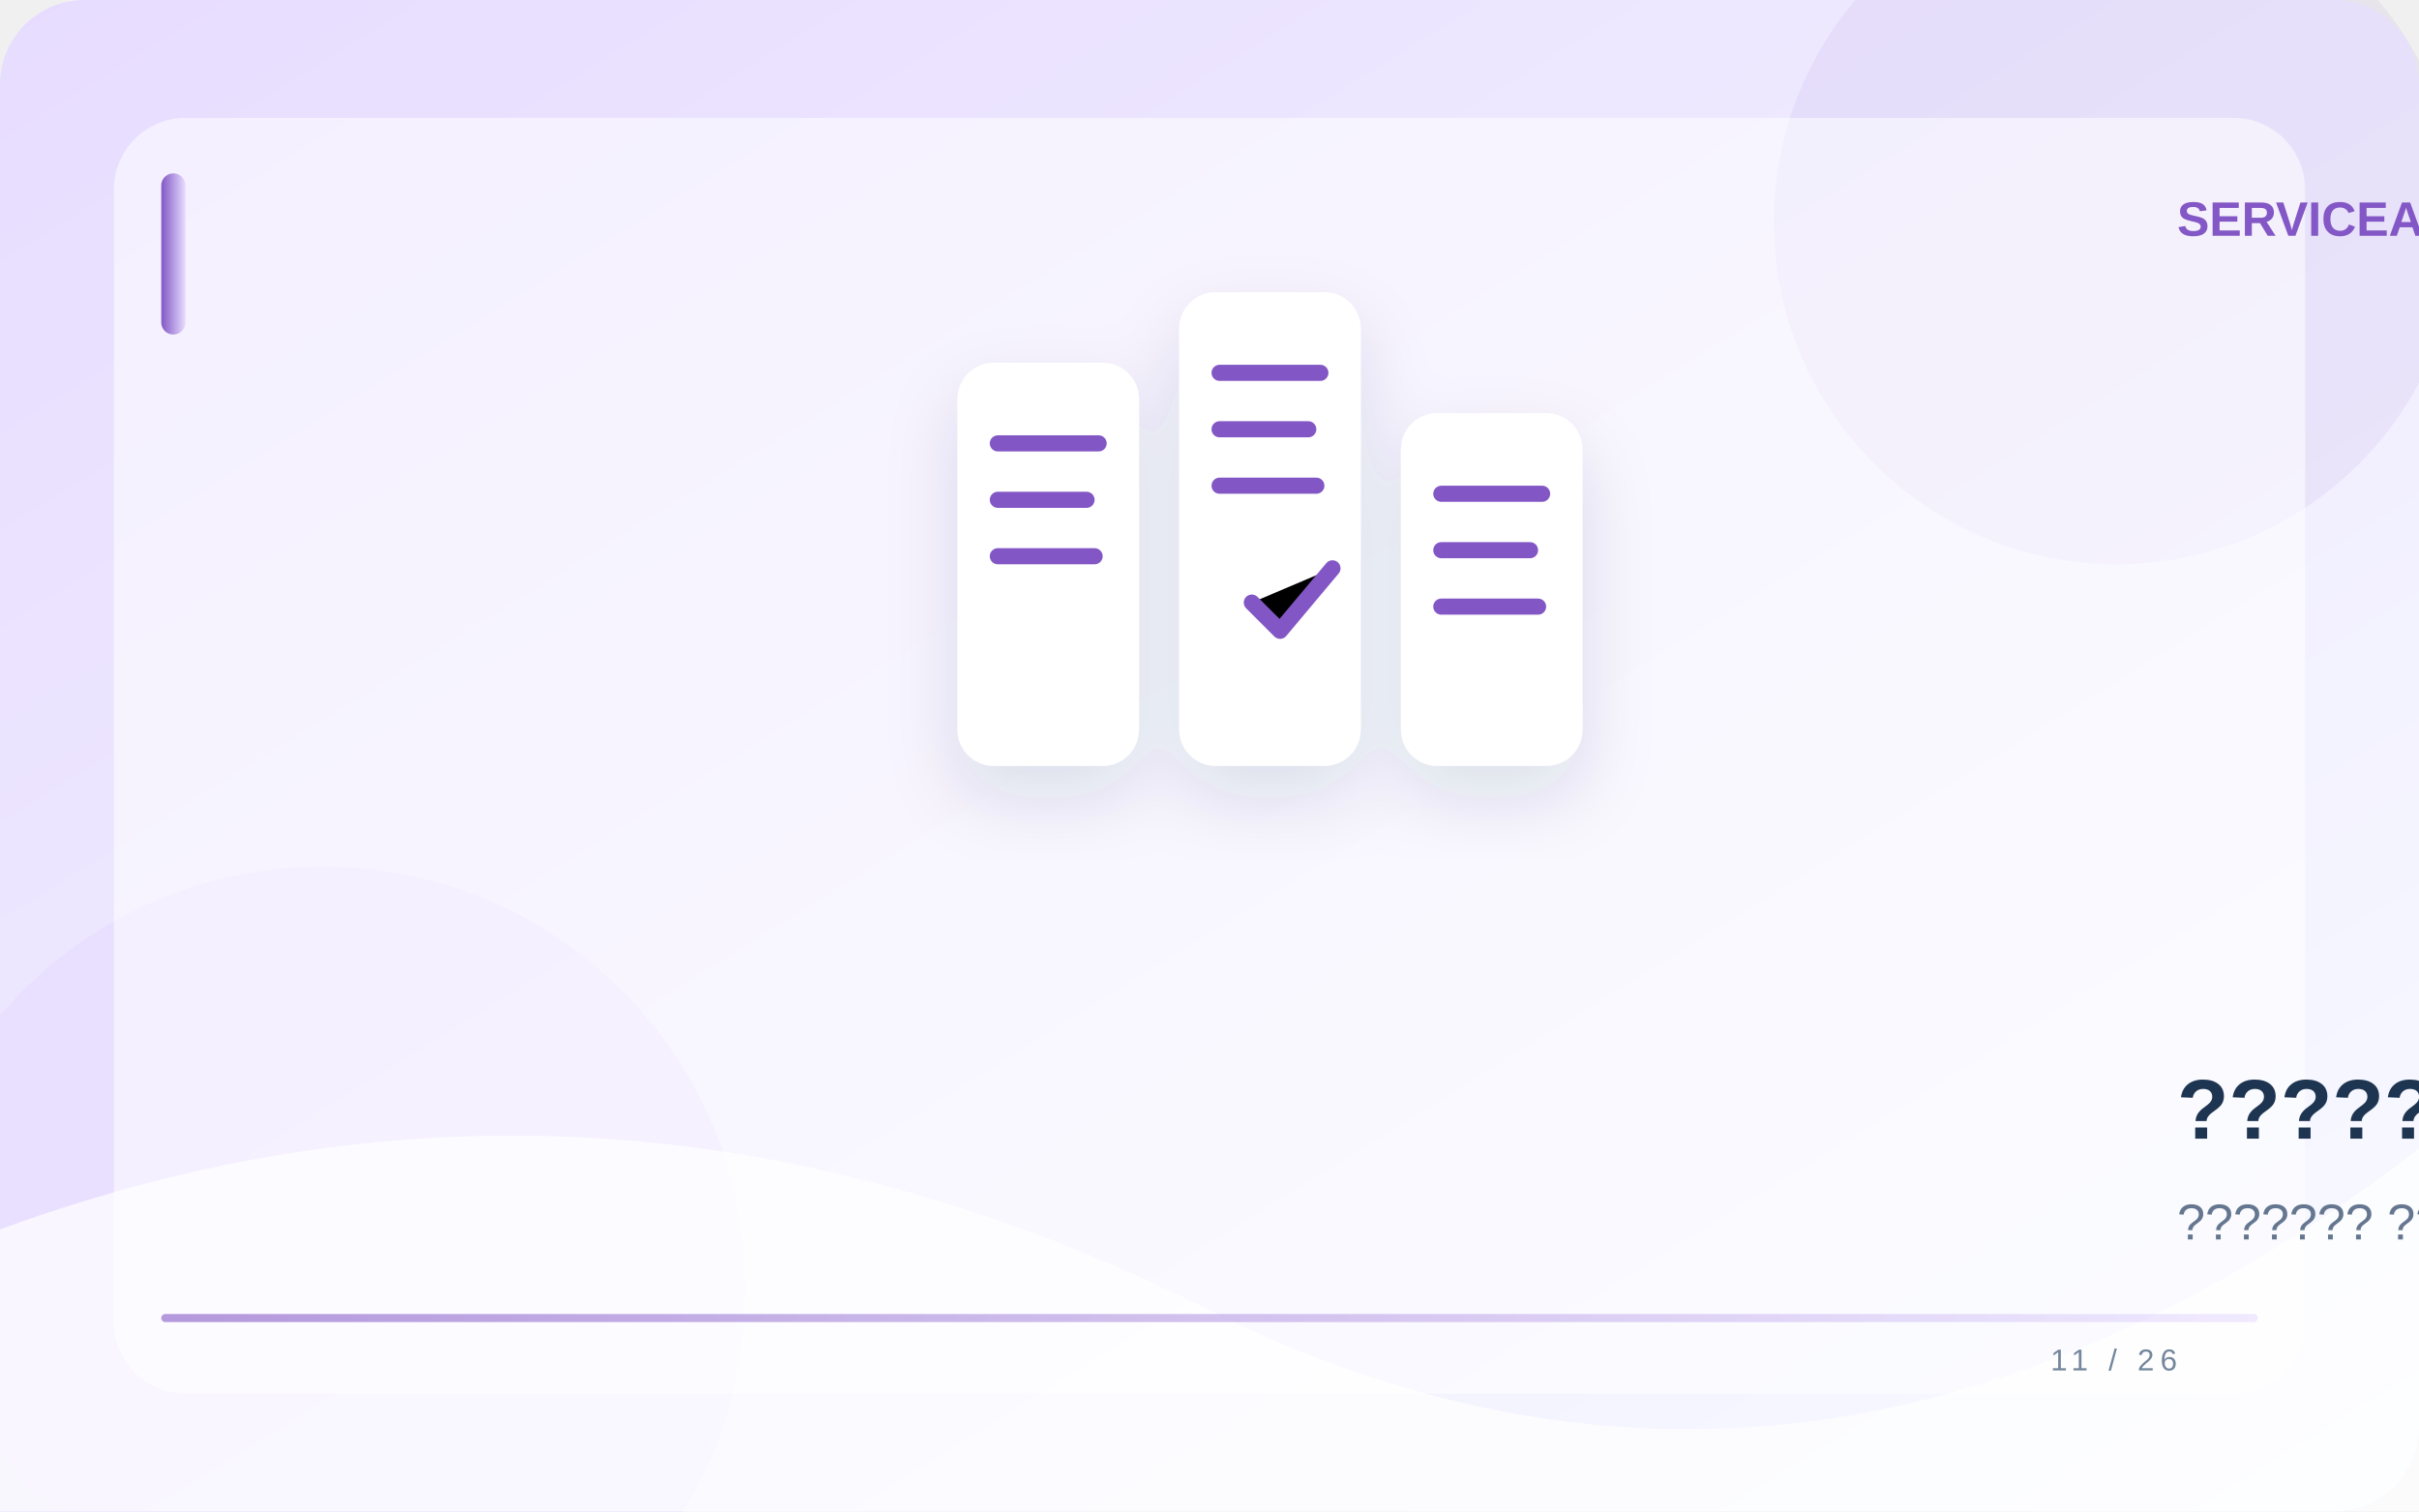
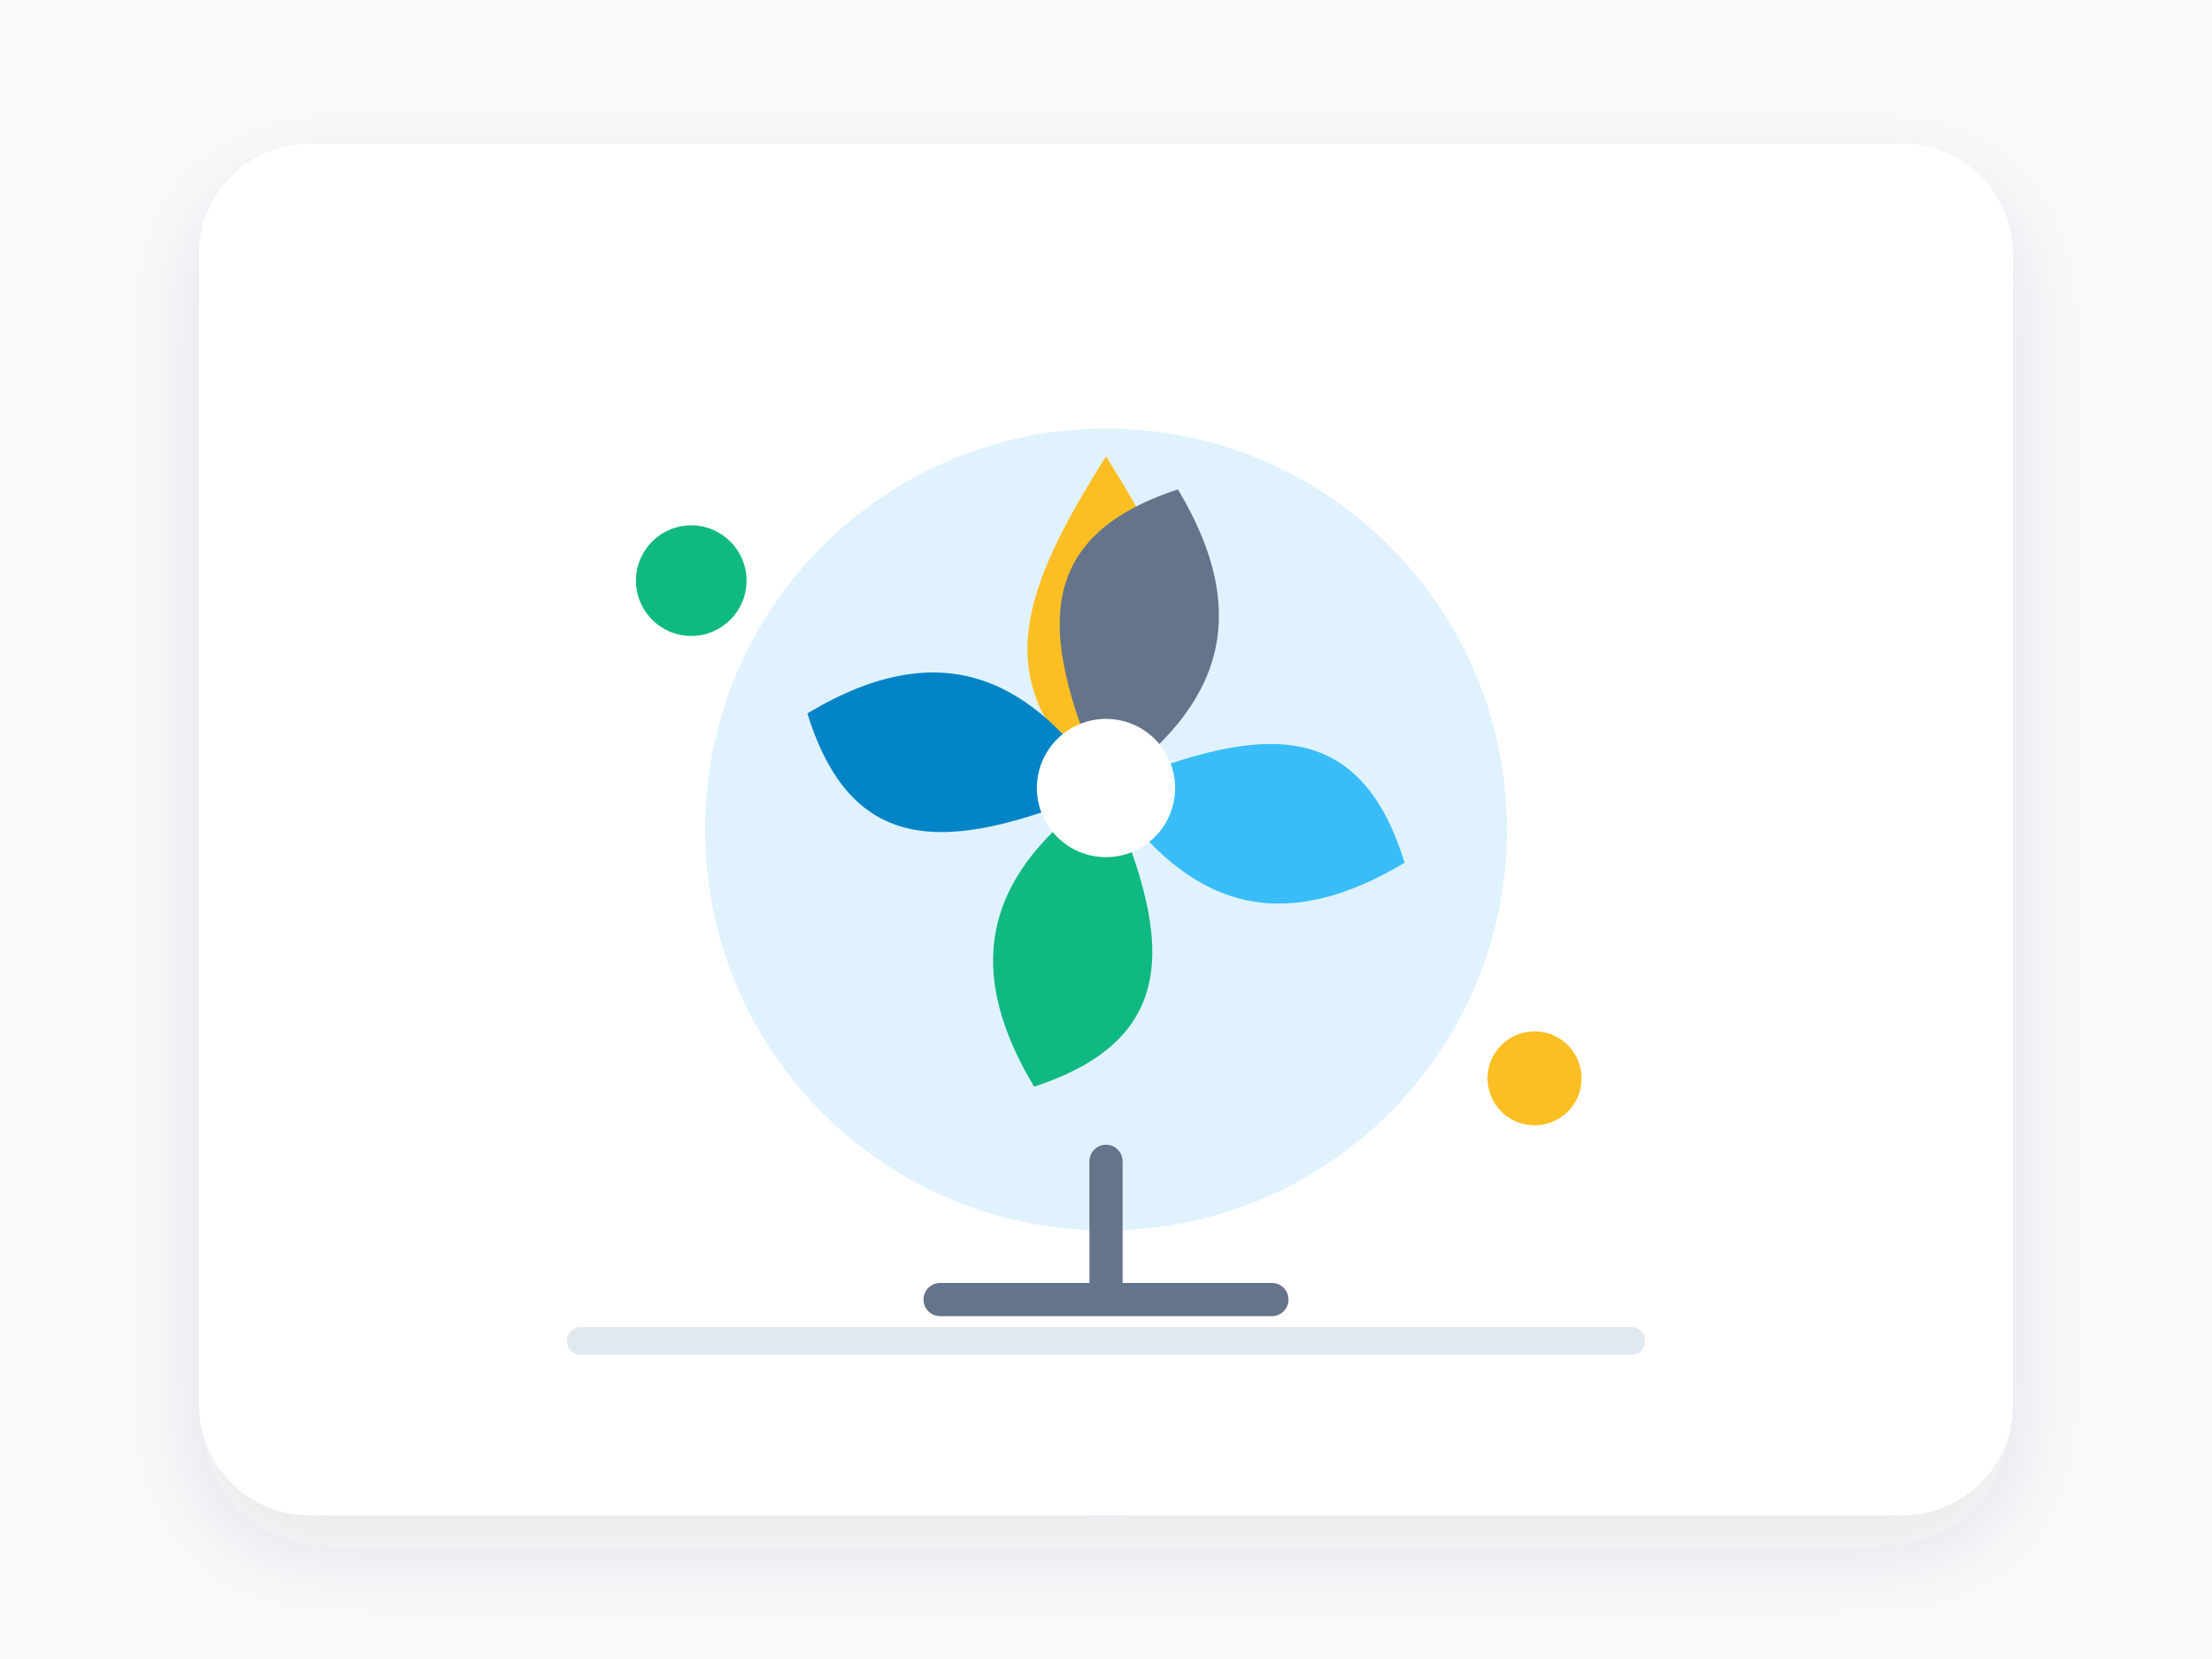
- <svg xmlns="http://www.w3.org/2000/svg" width="1200" height="750" viewBox="0 0 1200 750" role="img" aria-labelledby="title desc">
+ <svg xmlns="http://www.w3.org/2000/svg" width="800" height="600" viewBox="0 0 800 600">
  <defs>
-     <linearGradient id="bg" x1="0" y1="0" x2="1" y2="1">
-       <stop stop-color="#e7dcff" />
-       <stop offset="1" stop-color="#f8fbff" />
-     </linearGradient>
-     <linearGradient id="band" x1="0" y1="0" x2="1" y2="0">
-       <stop stop-color="#8357c5" />
-       <stop offset="1" stop-color="#e7dcff" />
-     </linearGradient>
-     <filter id="shadow" x="-20%" y="-20%" width="140%" height="140%">
-       <feDropShadow dx="0" dy="16" stdDeviation="18" flood-color="#22334a" flood-opacity=".12" />
+     <filter id="s" x="-20%" y="-20%" width="140%" height="150%">
+       <feDropShadow dx="0" dy="12" stdDeviation="16" flood-color="#334155" flood-opacity=".10" />
    </filter>
  </defs>
-   <rect width="1200" height="750" rx="42" fill="url(#bg)" />
-   <circle cx="1050" cy="110" r="170" fill="#8357c5" opacity=".08" />
-   <circle cx="160" cy="640" r="210" fill="#e7dcff" opacity=".7" />
-   <path d="M0 610Q300 500 600 650T1200 570V750H0Z" fill="#fff" opacity=".72" />
-   <rect x="58" y="60" width="1084" height="630" rx="34" fill="#fff" opacity=".54" stroke="#fff" stroke-width="3" />
-   <g filter="url(#shadow)">
-     <rect x="475" y="180" width="90" height="200" rx="18" fill="#fff" />
-     <rect x="585" y="145" width="90" height="235" rx="18" fill="#fff" />
-     <rect x="695" y="205" width="90" height="175" rx="18" fill="#fff" />
-     <path d="M495 220h50m-50 28h44m-44 28h48M605 185h50m-50 28h44m-44 28h48m-32 58 14 14 26-31M715 245h50m-50 28h44m-44 28h48" stroke="#8357c5" stroke-width="8" stroke-linecap="round" stroke-linejoin="round" />
+   <rect width="800" height="600" fill="#f8fafc" />
+   <circle cx="400" cy="300" r="248" fill="#f1f5f9" />
+   <circle cx="140" cy="150" r="24" fill="#bae6fd" />
+   <circle cx="660" cy="420" r="18" fill="#d1fae5" />
+   <path d="M590 120h28m-14-14v28M170 430h24" stroke="#94a3b8" stroke-width="7" stroke-linecap="round" />
+   <rect x="72" y="52" width="656" height="496" rx="40" fill="#fff" filter="url(#s)" />
+   <path d="M210 485h380" stroke="#e2e8f0" stroke-width="10" stroke-linecap="round" />
+   <g stroke-linecap="round" stroke-linejoin="round">
+     <circle cx="400" cy="300" r="145" fill="#e0f2fe" />
+     <path d="M400 165c30 48 45 83 0 120-45-37-30-72 0-120z" fill="#fbbf24" />
+     <path d="M400 285c53-22 91-28 108 27-50 30-82 11-108-27z" fill="#38bdf8" />
+     <path d="M400 285c23 52 29 90-26 108-30-50-11-82 26-108z" fill="#10b981" />
+     <path d="M400 285c-53 22-91 28-108-27 50-30 82-11 108 27z" fill="#0284c7" />
+     <path d="M400 285c-23-52-29-90 26-108 30 50 11 82-26 108z" fill="#64748b" />
+     <circle cx="400" cy="285" r="25" fill="#fff" />
+     <path d="M400 420v48" stroke="#64748b" stroke-width="12" stroke-linecap="round" />
+     <path d="M340 470h120" stroke="#64748b" stroke-width="12" stroke-linecap="round" />
+     <circle cx="250" cy="210" r="20" fill="#10b981" />
+     <circle cx="555" cy="390" r="17" fill="#fbbf24" />
  </g>
-   <rect x="80" y="86" width="12" height="80" rx="6" fill="url(#band)" />
-   <text x="1080" y="117" text-anchor="end" direction="rtl" font-family="Arial,sans-serif" font-size="24" font-weight="700" fill="#8357c5">???? ???? ? SERVICEAI</text>
-   <text x="1080" y="565" text-anchor="end" direction="rtl" font-family="Arial,sans-serif" font-size="42" font-weight="700" fill="#1e3552">?????? ???????</text>
-   <text x="1080" y="615" text-anchor="end" direction="rtl" font-family="Arial,sans-serif" font-size="25" fill="#657790">????? ?????? ???????</text>
-   <rect x="80" y="652" width="1040" height="4" rx="2" fill="url(#band)" opacity=".6" />
-   <text x="1080" y="680" text-anchor="end" font-family="Arial,sans-serif" font-size="15" letter-spacing="3" fill="#74869c">11 / 26</text>
</svg>
